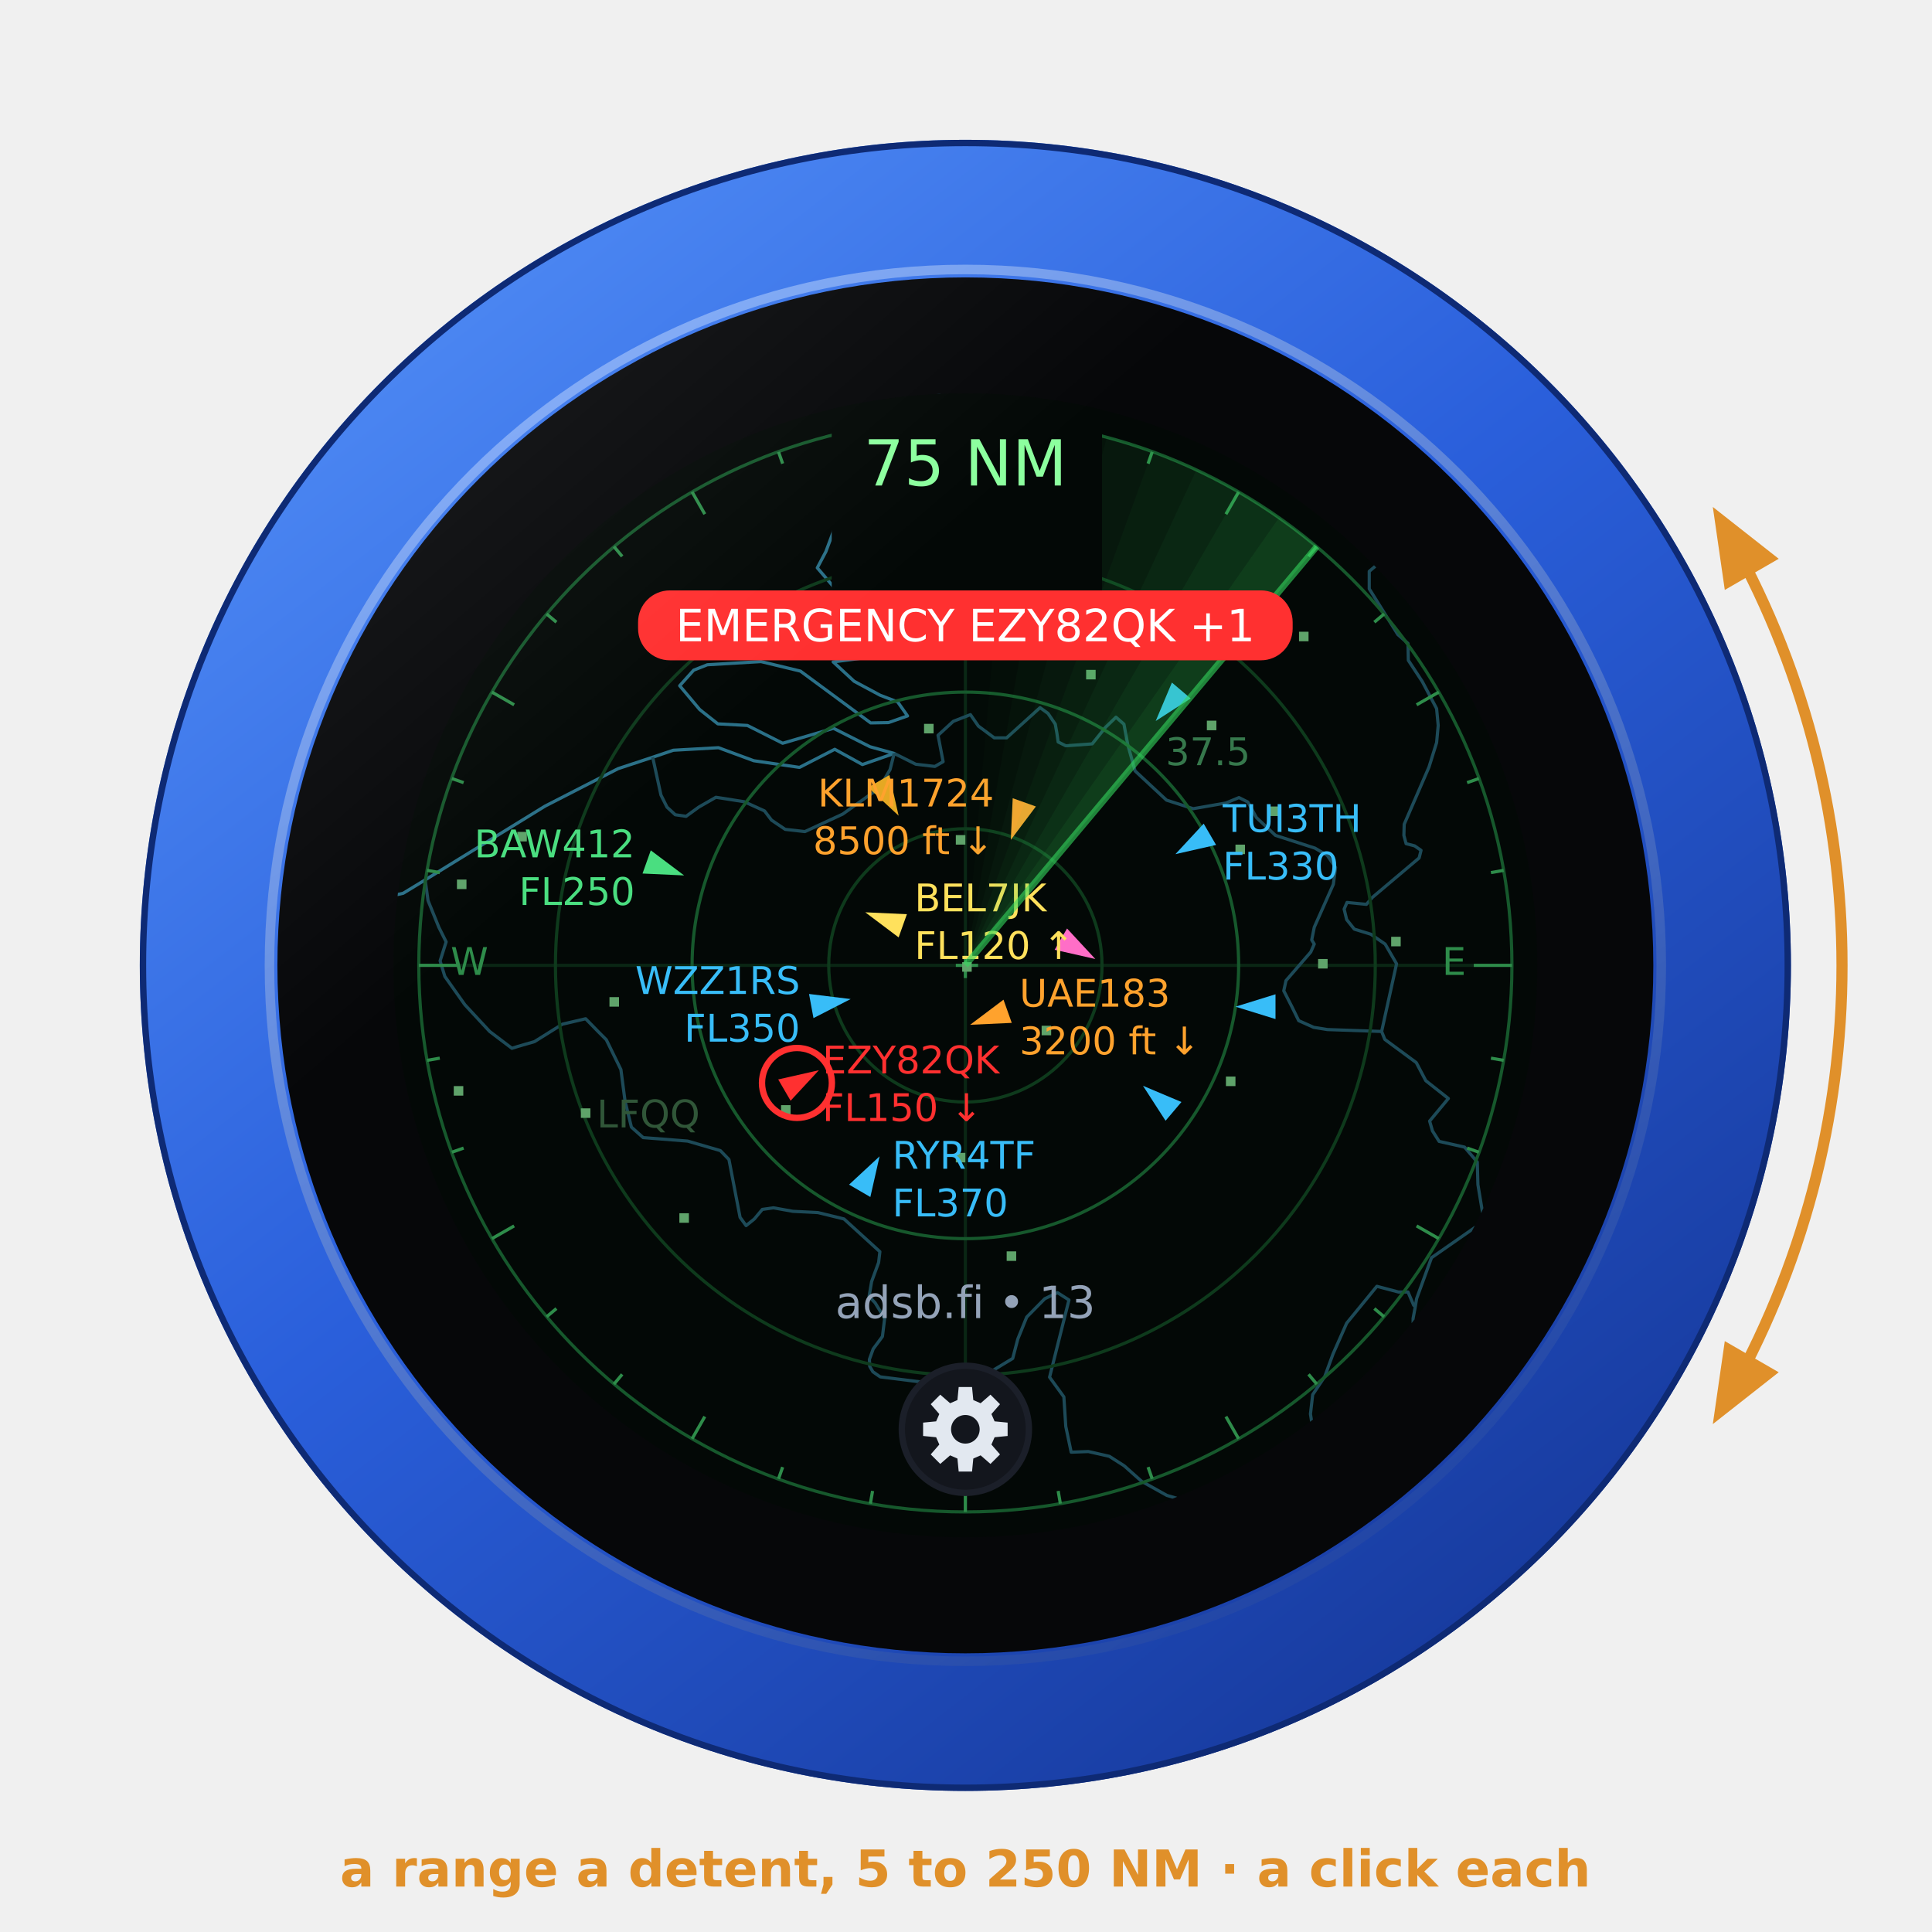
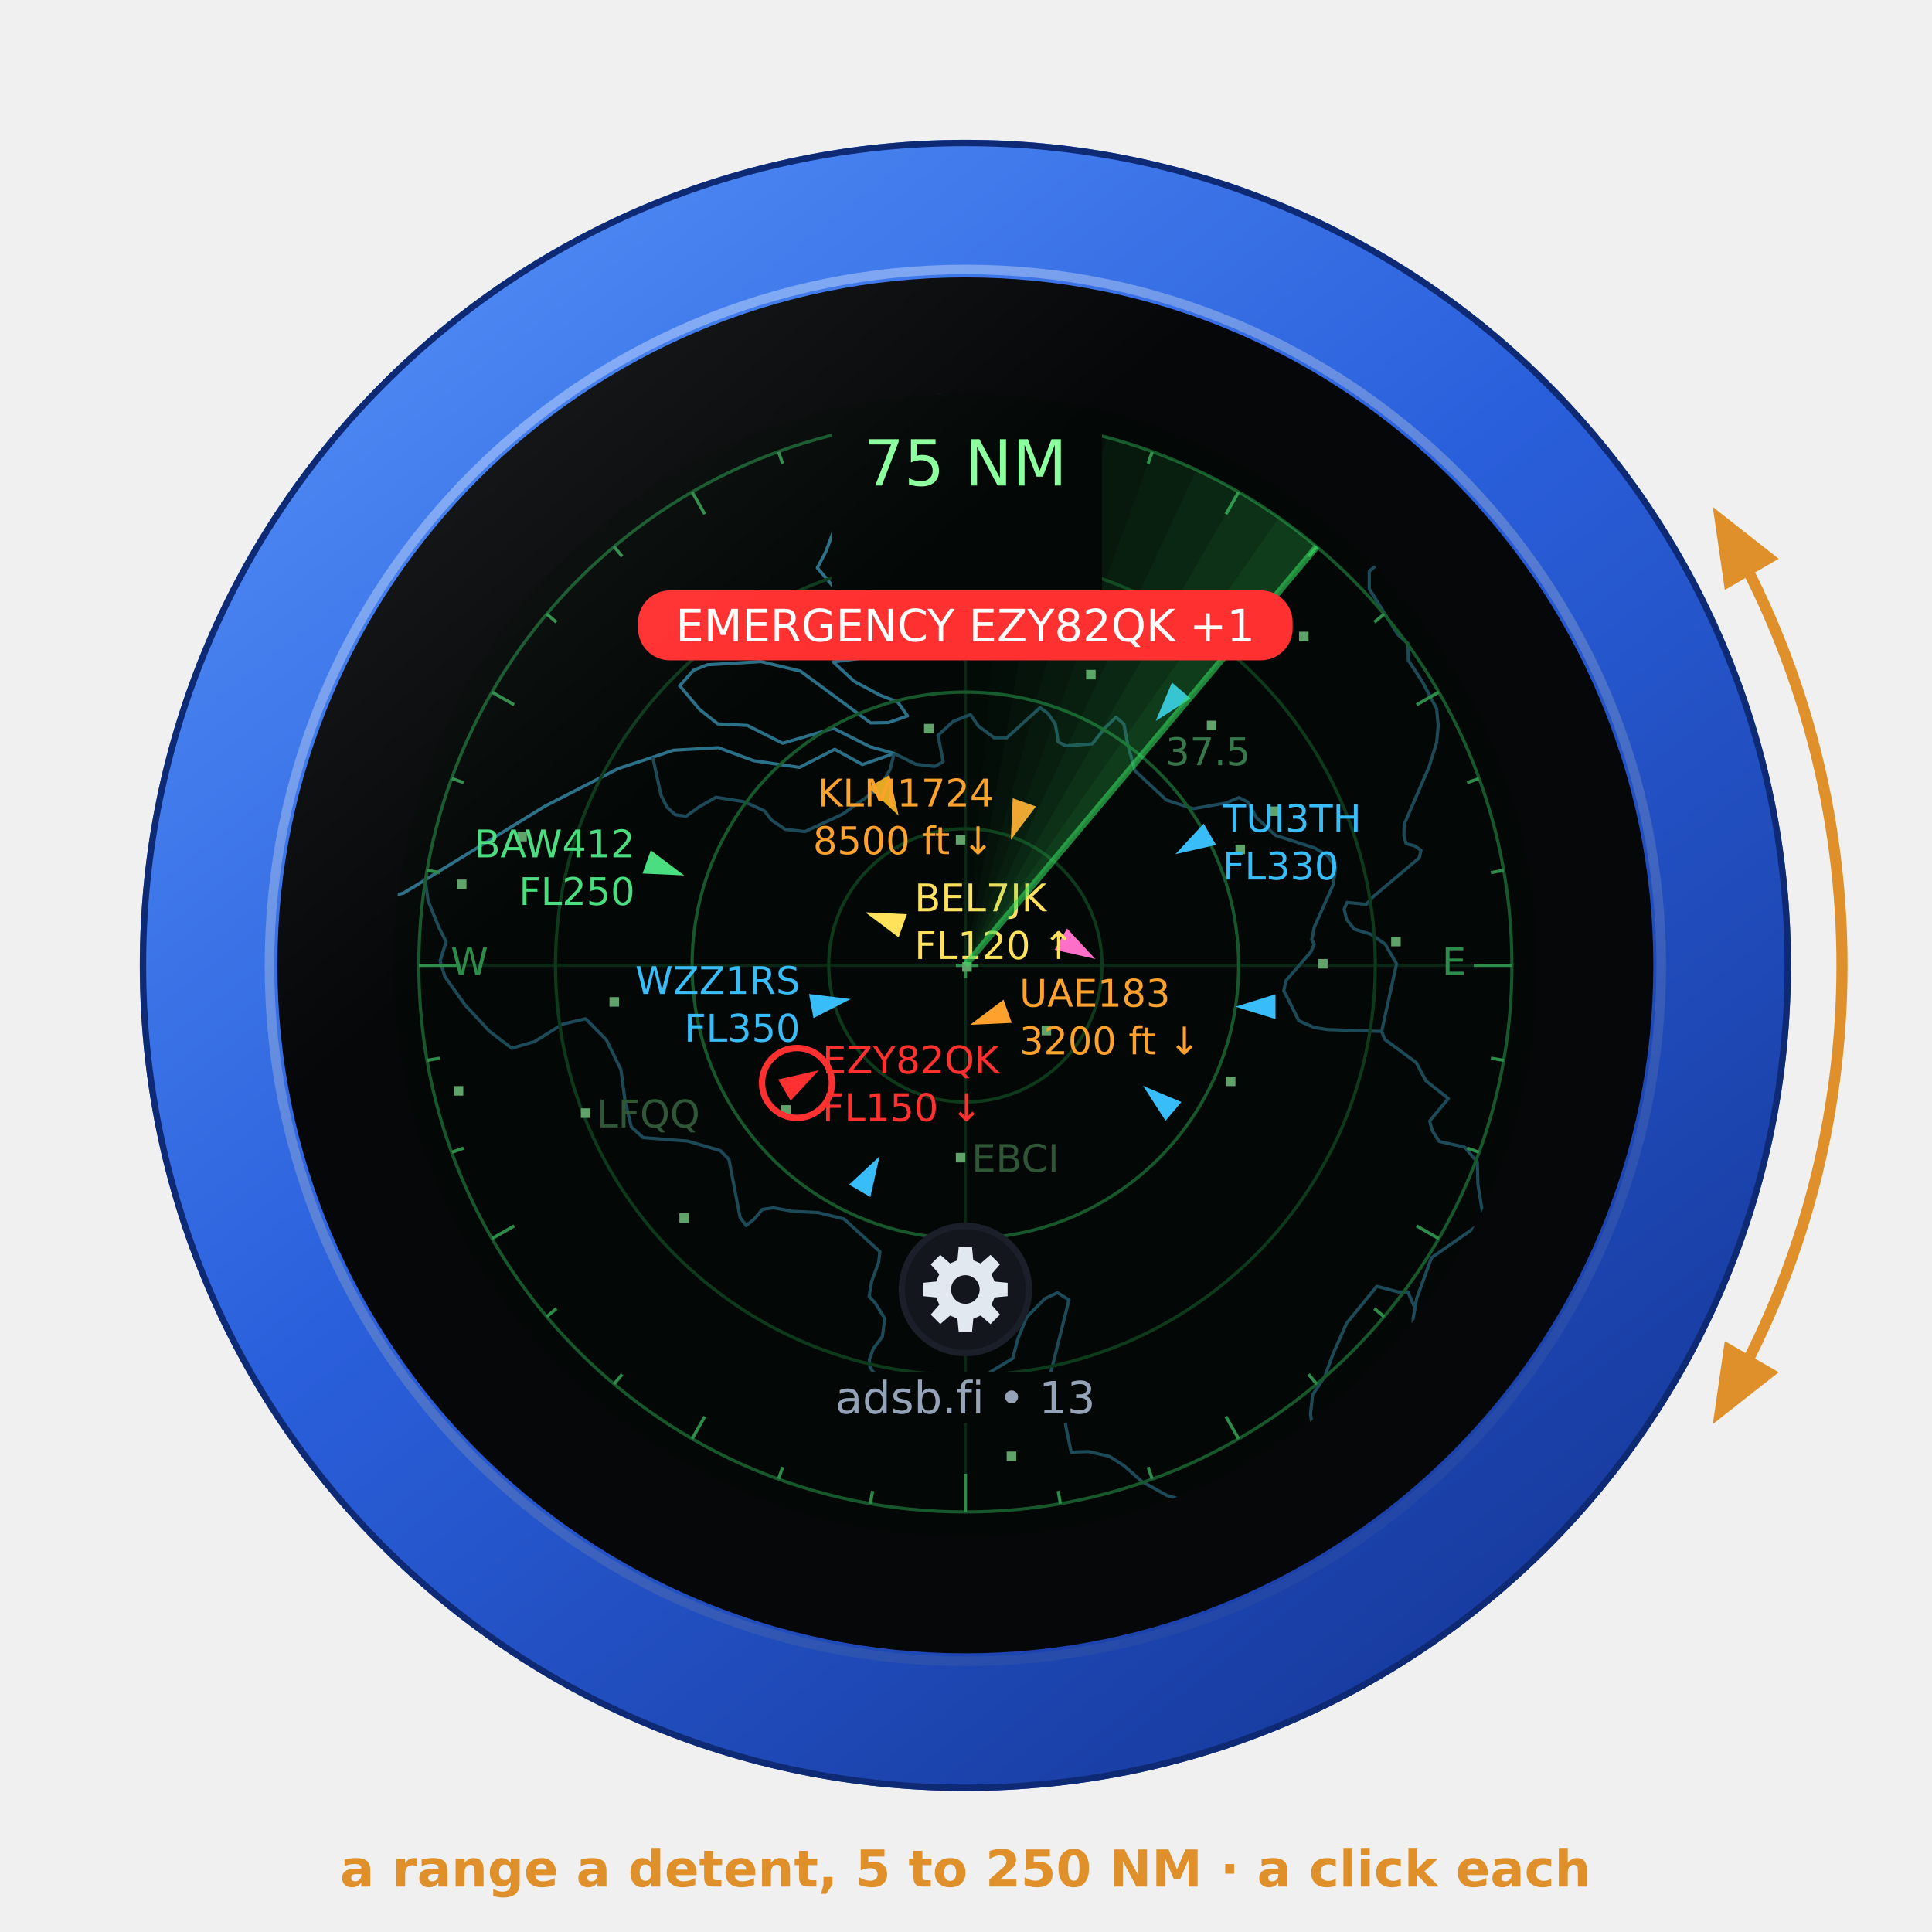
<svg xmlns="http://www.w3.org/2000/svg" viewBox="0 0 608 608" width="608" height="608" role="img" aria-label="Turn: the next range">
  <defs>
    <clipPath id="adsb-02-glass">
      <circle cx="180" cy="180" r="180" />
    </clipPath>
    <linearGradient id="adsb-02-alu" x1="0.15" y1="0.05" x2="0.85" y2="0.95">
      <stop offset="0" stop-color="#4F8BF5" />
      <stop offset="0.45" stop-color="#2A5FDB" />
      <stop offset="1" stop-color="#16389A" />
    </linearGradient>
    <linearGradient id="adsb-02-chamfer" x1="0.2" y1="0" x2="0.8" y2="1">
      <stop offset="0" stop-color="#9CC0FF" />
      <stop offset="1" stop-color="#1B3F9E" />
    </linearGradient>
    <linearGradient id="adsb-02-gloss" x1="0" y1="0" x2="0.6" y2="0.7">
      <stop offset="0" stop-color="#FFFFFF" stop-opacity="0.10" />
      <stop offset="0.5" stop-color="#FFFFFF" stop-opacity="0" />
    </linearGradient>
    <linearGradient id="adsb-02-upd" x1="0" y1="0" x2="0" y2="1">
      <stop offset="0" stop-color="#262015" />
      <stop offset="1" stop-color="#0C0E13" />
    </linearGradient>
    <marker id="adsb-02-arrow" viewBox="0 0 10 10" refX="7" refY="5" markerWidth="7" markerHeight="7" orient="auto-start-reverse">
      <path d="M0,1 L10,5 L0,9 z" fill="#E0902A" />
    </marker>
  </defs>
  <circle cx="303.8" cy="303.8" r="259.8" fill="url(#adsb-02-alu)" />
  <circle cx="303.8" cy="303.8" r="258.8" fill="none" stroke="#0E2A74" stroke-width="2" />
  <circle cx="303.8" cy="303.8" r="219.0" fill="none" stroke="url(#adsb-02-chamfer)" stroke-width="3" opacity="0.8" />
  <circle cx="303.8" cy="303.8" r="216.5" fill="#060709" />
  <g transform="translate(123.8,123.8)">
    <g clip-path="url(#adsb-02-glass)">
      <rect x="0" y="0" width="360" height="360" fill="#030806" />
      <clipPath id="adsb-02-glass">
        <circle cx="180" cy="180" r="172" />
      </clipPath>
      <g clip-path="url(#adsb-02-glass)">
        <path d="M180,8V352M8,180H352" stroke="#0A2614" stroke-width="1" />
        <path d="M133.5,64.7L119.7,63.7L111.8,66.0L111.8,68.8L114.7,73.1L122.3,70.9L133.7,80.1L144.5,77.2L143.8,74.6L142.0,72.2L133.5,64.7M395.5,-153.8L390.7,-160.4L382.3,-169.5L360.4,-168.5L342.2,-165.9L316.9,-164.8L300.5,-160.4L270.9,-145.7L263.4,-138.2L255.8,-122.0L230.1,-103.3L215.0,-96.2L210.8,-98.9L204.7,-100.7L199.8,-91.2L196.8,-82.6L186.7,-32.1L179.9,-13.7L170.6,1.8L156.1,20.7L149.4,27.2L145.3,29.6L140.2,38.8L136.1,49.8L133.4,54.9L149.6,73.8L151.7,79.3L153.8,82.5L138.4,84.5L145.0,90.6L153.2,95.0L158.7,97.1L161.8,101.5L155.8,103.6L150.2,103.7L128.1,87.4L115.7,84.4L98.8,85.4L94.5,87.1L90.1,92.0L96.4,99.5L102.1,104.0L111.4,104.5L122.5,110.1L138.5,105.4L150.0,111.2L157.6,113.3L147.6,116.8L138.9,112.0L127.8,117.7L113.4,115.6L102.3,111.5L88.1,112.3L81.6,114.5L70.7,118.1L47.7,129.9L10.0,153.1L3.1,157.3L-43.2,167.7L-55.8,175.3L-64.0,182.3L-69.5,191.3L-72.1,202.3L-74.5,263.6L-70.9,269.3L-74.8,272.3L-77.8,275.8L-87.0,291.9L-101.1,304.3L-129.0,316.4L-155.7,322.9L-192.9,344.9L-198.2,358.9L-199.7,364.9L-197.9,371.7L-185.1,377.9L-171.0,376.5L-173.0,379.9L-197.3,386.4L-210.1,396.2L-223.3,400.8L-254.4,392.9L-275.6,392.1L-292.4,387.5L-307.9,388.3L-312.8,380.4L-316.1,373.5L-318.9,359.3L-318.4,348.0L-327.7,344.3L-347.0,349.8L-357.1,347.9L-370.2,347.5L-371.9,354.8L-371.4,359.7L-366.5,374.2L-355.8,398.5L-346.5,413.8L-345.0,468.4L-337.6,483.2L-328.6,489.4L-333.9,491.0L-367.5,492.5L-369.9,487.2L-374.5,483.3L-380.4,491.8L-383.0,499.1L-389.6,490.5L-421.4,490.0L-442.8,505.4L-451.5,496.5L-469.8,470.4L-489.6,463.5L-510.4,467.4L-516.9,473.9L-531.5,481.5L-543.7,483.6L-561.4,481.9L-602.4,493.9L-618.8,504.9L-622.4,517.3L-621.2,522.8L-618.7,529.3L-607.0,530.0L-601.8,528.0L-590.4,528.7L-587.9,530.2L-582.5,531.5" fill="none" stroke="#2A7088" stroke-width="1" stroke-linejoin="round" />
        <path d="M341.4,379.3L341.8,371.1L344.4,359.1L346.8,352.9L350.1,347.8L353.6,344.2L354.4,337.8L353.8,331.8L349.8,330.8L339.7,326.3L333.7,321.6L329.3,315.7L323.5,307.6L321.0,299.3L320.9,291.1L321.6,287.4M10.0,153.1L10.9,159.6L14.3,168.0L16.6,172.6L14.7,178.6L16.2,183.5L22.5,192.4L30.3,200.8L37.3,206.1L39.2,205.5L44.4,204.0L53.2,198.5L60.5,196.8L64.6,201.0L67.0,203.4L71.6,212.8L72.9,222.7L74.9,230.9L78.6,234.2L92.6,235.3L102.9,238.3L105.6,241.1L109.1,259.3L111.0,261.9L113.6,259.8L116.1,256.8L119.6,256.3L125.7,257.4L133.6,257.8L141.8,259.8L153.1,270.1L152.7,273.5L150.5,279.5L149.7,284.2L151.6,286.2L154.6,291.1L153.9,296.8L151.0,300.7L149.8,304.0L149.9,306.2L150.9,307.9L153.2,309.5L170.0,311.6L185.3,309.5L194.9,303.7L196.5,297.6L199.3,290.7L205.0,284.9L209.0,283.0L212.6,285.3L206.5,309.6L211.0,315.8L211.6,325.1L213.3,333.2L218.7,333.0L225.3,334.5L230.0,337.5L235.5,342.4L243.4,346.8L248.9,348.4L251.0,352.1L255.4,356.3L262.5,365.3L268.8,371.3L271.8,371.3L277.7,369.0L286.4,367.4L293.3,367.6M321.6,287.4L321.1,287.0L319.3,282.8L316.3,282.8L309.5,281.0L300.0,292.6L295.7,302.3L293.1,309.4L289.3,315.1L288.6,321.2L289.0,323.7L287.7,327.0L287.7,330.4L293.1,337.2L294.5,340.9L301.1,352.9L299.1,357.3L297.4,362.1L295.5,365.4L293.3,367.6M415.4,-147.6L414.7,-134.5L414.8,-108.7L413.9,-104.1L408.5,-93.2L402.7,-73.7L401.2,-60.8L399.4,-58.3L376.5,-58.4L373.2,-56.2L372.7,-53.4L373.9,-50.1L373.3,-46.8L371.5,-44.1L372.5,-39.9L376.5,-35.0L383.8,-32.0L391.5,-31.8L395.5,-32.3L398.5,-28.8L401.4,-23.5L401.1,-16.8L400.0,-7.8L396.3,0.6L385.7,10.1L381.0,13.5L376.5,15.3L374.4,17.8L373.4,21.0L373.6,23.9L381.2,31.6L381.0,33.3L378.8,37.3L375.9,41.1L356.4,48.9L348.4,48.3L343.8,52.2L342.4,53.0L337.3,49.4L326.0,45.2L321.7,46.7L319.3,48.9L312.2,51.7L307.1,56.0L307.1,61.5L316.1,75.9L319.3,78.7L319.4,84.0L323.8,90.7L328.3,99.2L328.8,104.5L328.3,109.9L325.9,117.6L318.1,135.6L318.0,139.1L318.7,141.7L321.4,142.4L323.4,143.8L322.8,146.2L308.1,158.6L306.2,160.8L300.1,160.2L299.2,162.3L300.0,165.6L302.4,168.6L307.6,170.2L312.1,173.3L315.7,179.5L311.0,200.8M311.0,200.8L312.0,203.3L321.9,210.6L324.9,216.3L332.0,221.9L326.1,229.0L327.0,232.1L329.1,235.4L337.1,237.2L341.1,241.9L341.3,249.0L343.2,260.5L326.7,272.0L322.0,284.9L321.6,287.4M157.6,113.3L156.3,118.4L152.9,124.2L141.4,132.4L129.5,137.9L123.3,137.2L119.0,134.3L116.8,131.4L110.4,128.5L101.5,127.1L96.1,130.2L92.1,133.1L88.7,132.6L86.1,130.2L84.2,126.4L81.6,114.5M311.0,200.8L293.9,200.2L289.6,199.5L284.9,197.4L282.8,193.1L280.2,188.0L280.9,184.8L288.7,175.8L289.8,173.3L289.0,172.0L289.8,168.0L295.8,154.5L296.5,149.2L293.9,145.4L290.0,143.1L277.6,139.1L271.6,133.5L268.9,128.6L266.1,127.2L262.0,128.9L251.7,130.7L243.3,128.0L233.4,118.8L231.1,110.5L229.9,104.1L227.4,101.9L224.1,105.1L219.9,110.3L211.6,110.9L209.2,109.7L208.8,106.9L208.3,104.1L206.0,100.7L203.5,98.9L193.0,108.4L189.1,108.4L184.1,104.7L181.6,101.1L176.2,103.2L171.4,107.6L173.0,115.9L170.4,117.4L164.4,116.7L157.6,113.3" fill="none" stroke="#1D4A58" stroke-width="1" stroke-linejoin="round" />
        <circle cx="180" cy="180" r="43" fill="none" stroke="#0E3A1C" stroke-width="1" />
        <circle cx="180" cy="180" r="86" fill="none" stroke="#16582C" stroke-width="1" />
        <circle cx="180" cy="180" r="129" fill="none" stroke="#0E3A1C" stroke-width="1" />
        <circle cx="180" cy="180" r="172" fill="none" stroke="#16582C" stroke-width="1" />
        <line x1="180.0" y1="20.0" x2="180.0" y2="8.0" stroke="#2E8C4A" stroke-width="1" />
        <line x1="209.2" y1="14.6" x2="209.9" y2="10.6" stroke="#2E8C4A" stroke-width="1" />
        <line x1="237.5" y1="22.1" x2="238.8" y2="18.4" stroke="#2E8C4A" stroke-width="1" />
        <line x1="262.0" y1="38.0" x2="266.0" y2="31.0" stroke="#2E8C4A" stroke-width="1" />
        <line x1="288.0" y1="51.3" x2="290.6" y2="48.2" stroke="#2E8C4A" stroke-width="1" />
        <line x1="308.7" y1="72.0" x2="311.8" y2="69.4" stroke="#2E8C4A" stroke-width="1" />
        <line x1="322.0" y1="98.0" x2="329.0" y2="94.0" stroke="#2E8C4A" stroke-width="1" />
        <line x1="337.9" y1="122.5" x2="341.6" y2="121.2" stroke="#2E8C4A" stroke-width="1" />
        <line x1="345.4" y1="150.8" x2="349.4" y2="150.1" stroke="#2E8C4A" stroke-width="1" />
        <line x1="340.0" y1="180.0" x2="352.0" y2="180.0" stroke="#2E8C4A" stroke-width="1" />
        <line x1="345.4" y1="209.2" x2="349.4" y2="209.9" stroke="#2E8C4A" stroke-width="1" />
        <line x1="337.9" y1="237.5" x2="341.6" y2="238.8" stroke="#2E8C4A" stroke-width="1" />
        <line x1="322.0" y1="262.0" x2="329.0" y2="266.0" stroke="#2E8C4A" stroke-width="1" />
        <line x1="308.7" y1="288.0" x2="311.8" y2="290.6" stroke="#2E8C4A" stroke-width="1" />
        <line x1="288.0" y1="308.7" x2="290.6" y2="311.8" stroke="#2E8C4A" stroke-width="1" />
        <line x1="262.0" y1="322.0" x2="266.0" y2="329.0" stroke="#2E8C4A" stroke-width="1" />
        <line x1="237.5" y1="337.9" x2="238.8" y2="341.6" stroke="#2E8C4A" stroke-width="1" />
        <line x1="209.2" y1="345.4" x2="209.9" y2="349.4" stroke="#2E8C4A" stroke-width="1" />
        <line x1="180.0" y1="340.0" x2="180.0" y2="352.0" stroke="#2E8C4A" stroke-width="1" />
        <line x1="150.8" y1="345.4" x2="150.1" y2="349.4" stroke="#2E8C4A" stroke-width="1" />
        <line x1="122.5" y1="337.9" x2="121.2" y2="341.6" stroke="#2E8C4A" stroke-width="1" />
        <line x1="98.0" y1="322.0" x2="94.0" y2="329.0" stroke="#2E8C4A" stroke-width="1" />
        <line x1="72.0" y1="308.7" x2="69.4" y2="311.8" stroke="#2E8C4A" stroke-width="1" />
        <line x1="51.3" y1="288.0" x2="48.2" y2="290.6" stroke="#2E8C4A" stroke-width="1" />
        <line x1="38.0" y1="262.0" x2="31.0" y2="266.0" stroke="#2E8C4A" stroke-width="1" />
        <line x1="22.1" y1="237.5" x2="18.4" y2="238.8" stroke="#2E8C4A" stroke-width="1" />
        <line x1="14.6" y1="209.2" x2="10.6" y2="209.9" stroke="#2E8C4A" stroke-width="1" />
        <line x1="20.0" y1="180.0" x2="8.0" y2="180.0" stroke="#2E8C4A" stroke-width="1" />
        <line x1="14.6" y1="150.8" x2="10.6" y2="150.1" stroke="#2E8C4A" stroke-width="1" />
        <line x1="22.1" y1="122.5" x2="18.4" y2="121.2" stroke="#2E8C4A" stroke-width="1" />
        <line x1="38.0" y1="98.0" x2="31.0" y2="94.0" stroke="#2E8C4A" stroke-width="1" />
        <line x1="51.3" y1="72.0" x2="48.2" y2="69.4" stroke="#2E8C4A" stroke-width="1" />
        <line x1="72.0" y1="51.3" x2="69.4" y2="48.2" stroke="#2E8C4A" stroke-width="1" />
        <line x1="98.0" y1="38.0" x2="94.0" y2="31.0" stroke="#2E8C4A" stroke-width="1" />
        <line x1="122.5" y1="22.1" x2="121.2" y2="18.4" stroke="#2E8C4A" stroke-width="1" />
        <line x1="150.8" y1="14.6" x2="150.1" y2="10.6" stroke="#2E8C4A" stroke-width="1" />
        <path d="M177,180H184M180,177V184" stroke="#2E8C4A" stroke-width="1" />
      </g>
      <rect x="138" y="0" width="85" height="62" fill="#030806" />
      <rect x="193" y="333" width="3" height="3" fill="#5FA36A" />
      <rect x="193" y="270" width="3" height="3" fill="#5FA36A" />
      <rect x="90" y="258" width="3" height="3" fill="#5FA36A" />
      <rect x="177" y="239" width="3" height="3" fill="#5FA36A" />
      <rect x="59" y="225" width="3" height="3" fill="#5FA36A" />
      <rect x="122" y="224" width="3" height="3" fill="#5FA36A" />
      <rect x="19" y="218" width="3" height="3" fill="#5FA36A" />
      <rect x="262" y="215" width="3" height="3" fill="#5FA36A" />
      <rect x="204" y="199" width="3" height="3" fill="#5FA36A" />
      <rect x="68" y="190" width="3" height="3" fill="#5FA36A" />
      <rect x="179" y="179" width="3" height="3" fill="#5FA36A" />
      <rect x="291" y="178" width="3" height="3" fill="#5FA36A" />
      <rect x="314" y="171" width="3" height="3" fill="#5FA36A" />
      <rect x="20" y="153" width="3" height="3" fill="#5FA36A" />
      <rect x="265" y="142" width="3" height="3" fill="#5FA36A" />
      <rect x="177" y="139" width="3" height="3" fill="#5FA36A" />
      <rect x="39" y="138" width="3" height="3" fill="#5FA36A" />
      <rect x="276" y="130" width="3" height="3" fill="#5FA36A" />
      <rect x="167" y="104" width="3" height="3" fill="#5FA36A" />
      <rect x="256" y="103" width="3" height="3" fill="#5FA36A" />
      <rect x="218" y="87" width="3" height="3" fill="#5FA36A" />
      <rect x="285" y="75" width="3" height="3" fill="#5FA36A" />
      <polygon points="181.5,198.7 192.0,190.8 194.6,198.1" fill="#FFA22D" />
      <polygon points="148.5,163.3 161.6,163.9 159.0,171.2" fill="#FFE15C" />
      <polygon points="220.9,178.0 208.1,175.1 212.0,168.4" fill="#FF6EC7" />
      <polygon points="143.9,190.6 132.2,196.6 130.8,189.0" fill="#38BDF8" />
      <polygon points="194.3,140.5 194.9,127.4 202.2,130.0" fill="#FFA22D" />
      <polygon points="159.0,132.9 149.4,124.0 156.1,120.1" fill="#E5A823" />
      <polygon points="133.9,213.0 125.0,222.6 121.1,215.9" fill="#FF3030" />
      <circle cx="127" cy="217" r="11" fill="none" stroke="#FF3030" stroke-width="2" />
      <polygon points="153.0,240.1 150.1,252.9 143.4,249.0" fill="#38BDF8" />
      <polygon points="235.9,217.9 248.0,223.0 243.0,228.9" fill="#38BDF8" />
      <polygon points="246.1,145.0 255.0,135.4 258.9,142.1" fill="#38BDF8" />
      <polygon points="265.0,193.0 277.6,189.1 277.6,196.9" fill="#38BDF8" />
      <polygon points="91.5,151.7 78.4,151.1 81.0,143.8" fill="#4ADE80" />
      <polygon points="239.9,103.1 245.0,91.0 250.9,96.0" fill="#38BDF8" />
      <text x="243.0" y="117.0" font-size="12" fill="#36784C" font-family="DejaVu Sans,Verdana,sans-serif" font-weight="400" text-anchor="start">37.5</text>
      <text x="330.0" y="183.0" font-size="12" fill="#2E8C4A" font-family="DejaVu Sans,Verdana,sans-serif" font-weight="400" text-anchor="start">E</text>
      <text x="18.0" y="183.0" font-size="12" fill="#2E8C4A" font-family="DejaVu Sans,Verdana,sans-serif" font-weight="400" text-anchor="start">W</text>
      <text x="197.0" y="193.0" font-size="12" fill="#FFA22D" font-family="DejaVu Sans,Verdana,sans-serif" font-weight="400" text-anchor="start">UAE183</text>
      <text x="197.0" y="208.0" font-size="12" fill="#FFA22D" font-family="DejaVu Sans,Verdana,sans-serif" font-weight="400" text-anchor="start">3200 ft ↓</text>
      <text x="164.0" y="163.0" font-size="12" fill="#FFE15C" font-family="DejaVu Sans,Verdana,sans-serif" font-weight="400" text-anchor="start">BEL7JK</text>
      <text x="164.0" y="178.0" font-size="12" fill="#FFE15C" font-family="DejaVu Sans,Verdana,sans-serif" font-weight="400" text-anchor="start">FL120 ↑</text>
      <text x="128.0" y="189.0" font-size="12" fill="#38BDF8" font-family="DejaVu Sans,Verdana,sans-serif" font-weight="400" text-anchor="end">WZZ1RS</text>
      <text x="128.0" y="204.0" font-size="12" fill="#38BDF8" font-family="DejaVu Sans,Verdana,sans-serif" font-weight="400" text-anchor="end">FL350</text>
      <text x="189.0" y="130.0" font-size="12" fill="#FFA22D" font-family="DejaVu Sans,Verdana,sans-serif" font-weight="400" text-anchor="end">KLM1724</text>
      <text x="189.0" y="145.0" font-size="12" fill="#FFA22D" font-family="DejaVu Sans,Verdana,sans-serif" font-weight="400" text-anchor="end">8500 ft ↓</text>
      <text x="135.0" y="214.0" font-size="12" fill="#FF3030" font-family="DejaVu Sans,Verdana,sans-serif" font-weight="400" text-anchor="start">EZY82QK</text>
      <text x="135.0" y="229.0" font-size="12" fill="#FF3030" font-family="DejaVu Sans,Verdana,sans-serif" font-weight="400" text-anchor="start">FL150 ↓</text>
-       <text x="157.0" y="244.0" font-size="12" fill="#38BDF8" font-family="DejaVu Sans,Verdana,sans-serif" font-weight="400" text-anchor="start">RYR4TF</text>
-       <text x="157.0" y="259.0" font-size="12" fill="#38BDF8" font-family="DejaVu Sans,Verdana,sans-serif" font-weight="400" text-anchor="start">FL370</text>
      <text x="261.0" y="138.0" font-size="12" fill="#38BDF8" font-family="DejaVu Sans,Verdana,sans-serif" font-weight="400" text-anchor="start">TUI3TH</text>
      <text x="261.0" y="153.0" font-size="12" fill="#38BDF8" font-family="DejaVu Sans,Verdana,sans-serif" font-weight="400" text-anchor="start">FL330</text>
      <text x="76.0" y="146.0" font-size="12" fill="#4ADE80" font-family="DejaVu Sans,Verdana,sans-serif" font-weight="400" text-anchor="end">BAW412</text>
      <text x="76.0" y="161.0" font-size="12" fill="#4ADE80" font-family="DejaVu Sans,Verdana,sans-serif" font-weight="400" text-anchor="end">FL250</text>
+       <text x="182.0" y="245.0" font-size="12" fill="#305638" font-family="DejaVu Sans,Verdana,sans-serif" font-weight="400" text-anchor="start">EBCI</text>
      <text x="64.0" y="231.0" font-size="12" fill="#305638" font-family="DejaVu Sans,Verdana,sans-serif" font-weight="400" text-anchor="start">LFQQ</text>
      <g clip-path="url(#adsb-02-glass)">
        <path d="M180,180L278.7,39.1A172,172 0 0 1 290.6,48.2Z" fill="#35DB5F" fill-opacity="0.251" />
        <path d="M180,180L266.0,31.0A172,172 0 0 1 278.7,39.1Z" fill="#35DB5F" fill-opacity="0.196" />
        <path d="M180,180L252.7,24.1A172,172 0 0 1 266.0,31.0Z" fill="#35DB5F" fill-opacity="0.149" />
        <path d="M180,180L238.8,18.4A172,172 0 0 1 252.7,24.1Z" fill="#35DB5F" fill-opacity="0.110" />
        <path d="M180,180L224.5,13.9A172,172 0 0 1 238.8,18.4Z" fill="#35DB5F" fill-opacity="0.078" />
        <path d="M180,180L209.9,10.6A172,172 0 0 1 224.5,13.9Z" fill="#35DB5F" fill-opacity="0.051" />
        <path d="M180,180L195.0,8.7A172,172 0 0 1 209.9,10.6Z" fill="#35DB5F" fill-opacity="0.031" />
        <path d="M180,180L180.0,8.0A172,172 0 0 1 195.0,8.7Z" fill="#35DB5F" fill-opacity="0.016" />
        <line x1="180" y1="180" x2="290.6" y2="48.2" stroke="#35DB5F" stroke-opacity="0.59" stroke-width="2" />
        <rect x="138" y="0" width="85" height="62" fill="#030806" />
      </g>
      <text x="180.0" y="29.0" font-size="20" fill="#8CFF9E" font-family="DejaVu Sans,Verdana,sans-serif" font-weight="400" text-anchor="middle">75 NM</text>
-       <text x="180.0" y="291.0" font-size="14" fill="#94A3B8" font-family="DejaVu Sans,Verdana,sans-serif" font-weight="400" text-anchor="middle">adsb.fi  •  13</text>
-       <circle cx="180" cy="326" r="20" fill="#13161D" stroke="#1B1F29" stroke-width="2" />
-       <polygon points="177.5,316.8 177.9,312.7 182.1,312.7 182.5,316.8 184.8,317.8 187.9,315.1 190.9,318.1 188.2,321.2 189.2,323.5 193.3,323.9 193.3,328.1 189.2,328.5 188.2,330.8 190.9,333.9 187.9,336.9 184.8,334.2 182.5,335.2 182.1,339.3 177.9,339.3 177.5,335.2 175.2,334.2 172.1,336.9 169.1,333.9 171.8,330.8 170.8,328.5 166.7,328.1 166.7,323.9 170.8,323.5 171.8,321.2 169.1,318.1 172.1,315.1 175.2,317.8" fill="#E2E8F0" />
-       <circle cx="180" cy="326" r="4.5" fill="#13161D" />
+       <rect x="134.0" y="308" width="92" height="16" rx="6" fill="#030806" />
+       <text x="180.0" y="321.0" font-size="14" fill="#94A3B8" font-family="DejaVu Sans,Verdana,sans-serif" font-weight="400" text-anchor="middle">adsb.fi  •  13</text>
+       <circle cx="180" cy="282" r="20" fill="#13161D" stroke="#1B1F29" stroke-width="2" />
+       <polygon points="177.5,272.8 177.9,268.7 182.1,268.7 182.5,272.8 184.8,273.8 187.9,271.1 190.9,274.1 188.2,277.2 189.2,279.5 193.3,279.9 193.3,284.1 189.2,284.5 188.2,286.8 190.9,289.9 187.9,292.9 184.8,290.2 182.5,291.2 182.1,295.3 177.9,295.3 177.5,291.2 175.2,290.2 172.1,292.9 169.1,289.9 171.8,286.8 170.8,284.5 166.7,284.1 166.7,279.9 170.8,279.5 171.8,277.2 169.1,274.1 172.1,271.1 175.2,273.8" fill="#E2E8F0" />
+       <circle cx="180" cy="282" r="4.5" fill="#13161D" />
      <rect x="77.0" y="62" width="206" height="22" rx="10" fill="#FF3030" />
      <text x="180.0" y="78.0" font-size="14" fill="#FFFFFF" font-family="DejaVu Sans,Verdana,sans-serif" font-weight="400" text-anchor="middle">EMERGENCY  EZY82QK  +1</text>
    </g>
  </g>
  <circle cx="303.8" cy="303.8" r="216.5" fill="url(#adsb-02-gloss)" />
  <path d="M542.7,165.9 A275.8,275.8 0 0 1 542.7,441.8" fill="none" stroke="#E0902A" stroke-width="3.5" stroke-linecap="round" marker-start="url(#adsb-02-arrow)" marker-end="url(#adsb-02-arrow)" />
  <text x="303.8" y="593.7" font-size="16" fill="#E0902A" font-family="DejaVu Sans,Verdana,sans-serif" font-weight="700" text-anchor="middle">a range a detent, 5 to 250 NM  ·  a click each</text>
</svg>
